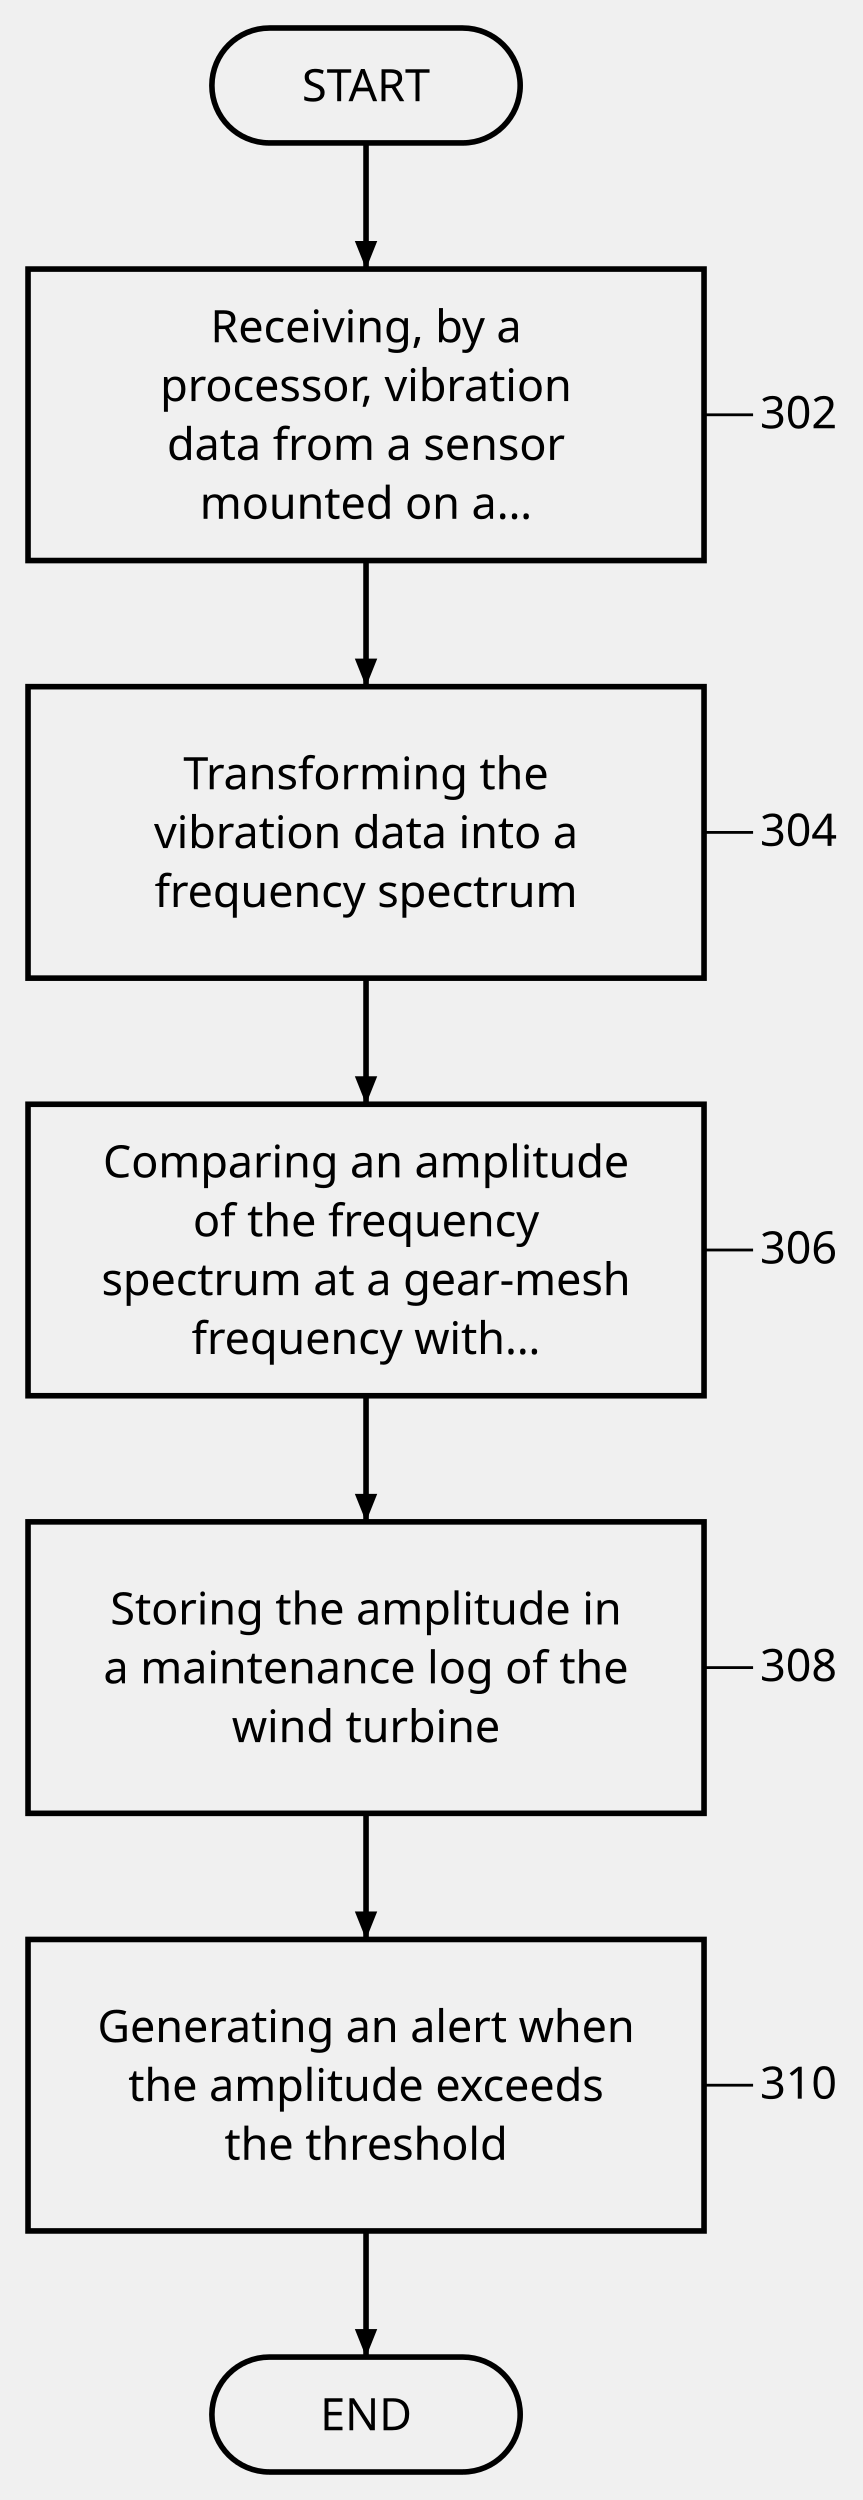
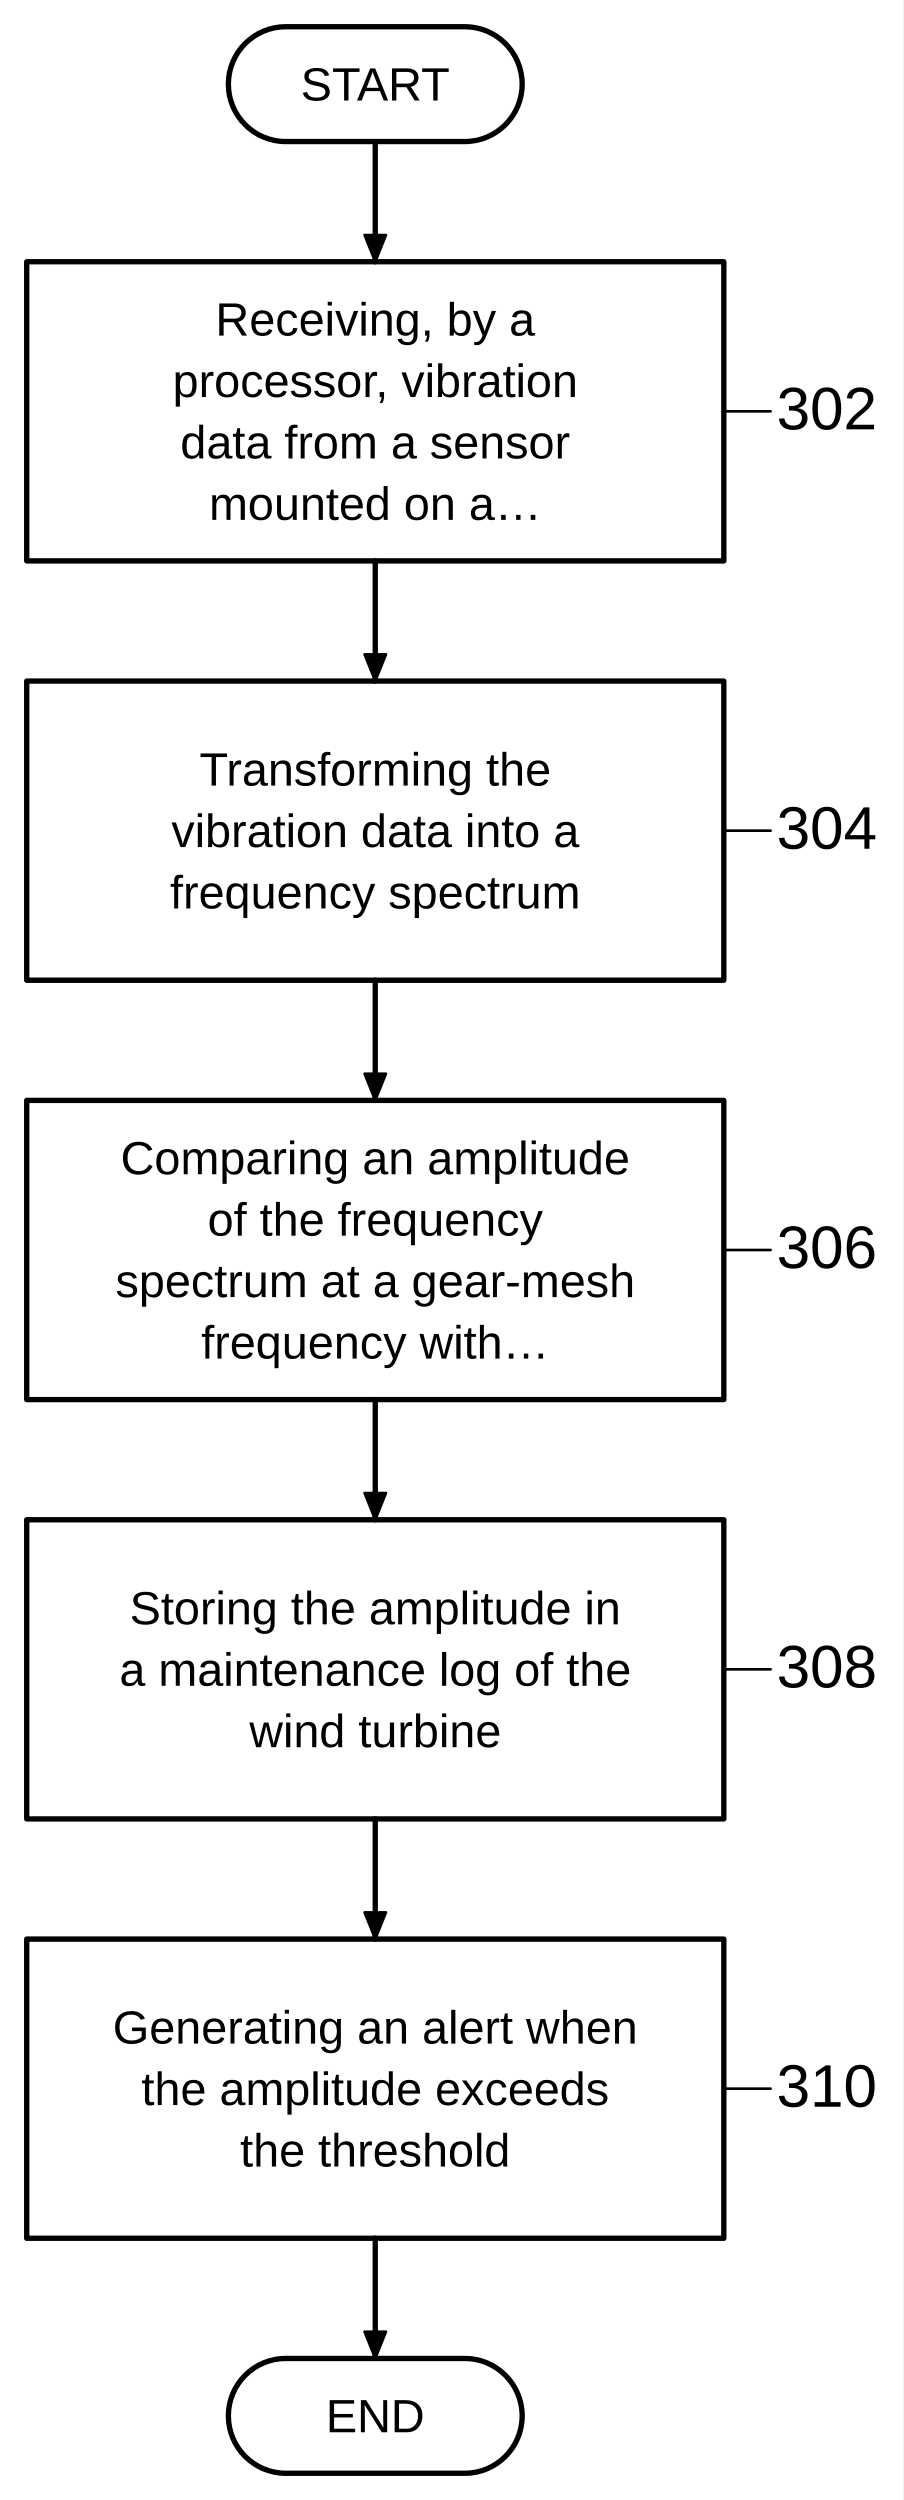
- <svg xmlns="http://www.w3.org/2000/svg" width="61.52mm" height="178.4mm" viewBox="0 0 61.52 178.4" data-figure="3" data-kind="flowchart">
-   <path class="edge" data-role="terminal" data-node="start" d="M 19.22 2 L 33.02 2 A 4.1 4.1 0 0 1 33.02 10.2 L 19.22 10.2 A 4.1 4.1 0 0 1 19.22 2 Z" stroke="#000" stroke-width="0.4" fill="none" />
-   <path class="edge" data-role="process" data-node="s1" d="M 2 19.2 L 50.24 19.2 L 50.24 40 L 2 40 Z" stroke="#000" stroke-width="0.4" fill="none" />
-   <path class="edge" data-role="process" data-node="s2" d="M 2 49 L 50.24 49 L 50.24 69.8 L 2 69.8 Z" stroke="#000" stroke-width="0.4" fill="none" />
-   <path class="edge" data-role="process" data-node="s3" d="M 2 78.8 L 50.24 78.8 L 50.24 99.6 L 2 99.6 Z" stroke="#000" stroke-width="0.4" fill="none" />
-   <path class="edge" data-role="process" data-node="s4" d="M 2 108.6 L 50.24 108.6 L 50.24 129.4 L 2 129.4 Z" stroke="#000" stroke-width="0.4" fill="none" />
-   <path class="edge" data-role="process" data-node="s5" d="M 2 138.4 L 50.24 138.4 L 50.24 159.2 L 2 159.2 Z" stroke="#000" stroke-width="0.4" fill="none" />
-   <path class="edge" data-role="terminal" data-node="end" d="M 19.22 168.2 L 33.02 168.2 A 4.1 4.1 0 0 1 33.02 176.4 L 19.22 176.4 A 4.1 4.1 0 0 1 19.22 168.2 Z" stroke="#000" stroke-width="0.4" fill="none" />
-   <path class="edge" data-role="connector" data-from="start" data-to="s1" d="M 26.12 10.2 L 26.12 19.2" stroke="#000" stroke-width="0.4" fill="none" />
-   <path class="arrow" d="M 26.12 19.2 L 25.32 17.2 L 26.92 17.2 Z" fill="#000" stroke="none" />
-   <path class="edge" data-role="connector" data-from="s1" data-to="s2" d="M 26.12 40 L 26.12 49" stroke="#000" stroke-width="0.4" fill="none" />
-   <path class="arrow" d="M 26.12 49 L 25.32 47 L 26.92 47 Z" fill="#000" stroke="none" />
-   <path class="edge" data-role="connector" data-from="s2" data-to="s3" d="M 26.12 69.8 L 26.12 78.8" stroke="#000" stroke-width="0.4" fill="none" />
-   <path class="arrow" d="M 26.12 78.8 L 25.32 76.8 L 26.92 76.8 Z" fill="#000" stroke="none" />
-   <path class="edge" data-role="connector" data-from="s3" data-to="s4" d="M 26.12 99.6 L 26.12 108.6" stroke="#000" stroke-width="0.4" fill="none" />
-   <path class="arrow" d="M 26.12 108.6 L 25.32 106.6 L 26.92 106.6 Z" fill="#000" stroke="none" />
-   <path class="edge" data-role="connector" data-from="s4" data-to="s5" d="M 26.12 129.4 L 26.12 138.4" stroke="#000" stroke-width="0.4" fill="none" />
-   <path class="arrow" d="M 26.12 138.4 L 25.32 136.4 L 26.92 136.4 Z" fill="#000" stroke="none" />
-   <path class="edge" data-role="connector" data-from="s5" data-to="end" d="M 26.12 159.2 L 26.12 168.2" stroke="#000" stroke-width="0.4" fill="none" />
-   <path class="arrow" d="M 26.12 168.2 L 25.32 166.2 L 26.92 166.2 Z" fill="#000" stroke="none" />
-   <text class="label" data-node="start" x="26.12" y="7.22" text-anchor="middle" font-family="sans-serif" font-size="3.2" fill="#000">START</text>
-   <text class="label" data-node="s1" x="26.12" y="24.42" text-anchor="middle" font-family="sans-serif" font-size="3.2" fill="#000">Receiving, by a</text>
-   <text class="label" data-node="s1" x="26.12" y="28.62" text-anchor="middle" font-family="sans-serif" font-size="3.2" fill="#000">processor, vibration</text>
-   <text class="label" data-node="s1" x="26.12" y="32.82" text-anchor="middle" font-family="sans-serif" font-size="3.2" fill="#000">data from a sensor</text>
-   <text class="label" data-node="s1" x="26.12" y="37.02" text-anchor="middle" font-family="sans-serif" font-size="3.2" fill="#000">mounted on a…</text>
-   <text class="label" data-node="s2" x="26.12" y="56.32" text-anchor="middle" font-family="sans-serif" font-size="3.2" fill="#000">Transforming the</text>
-   <text class="label" data-node="s2" x="26.12" y="60.52" text-anchor="middle" font-family="sans-serif" font-size="3.2" fill="#000">vibration data into a</text>
-   <text class="label" data-node="s2" x="26.12" y="64.72" text-anchor="middle" font-family="sans-serif" font-size="3.2" fill="#000">frequency spectrum</text>
-   <text class="label" data-node="s3" x="26.12" y="84.02" text-anchor="middle" font-family="sans-serif" font-size="3.2" fill="#000">Comparing an amplitude</text>
-   <text class="label" data-node="s3" x="26.12" y="88.22" text-anchor="middle" font-family="sans-serif" font-size="3.2" fill="#000">of the frequency</text>
-   <text class="label" data-node="s3" x="26.12" y="92.42" text-anchor="middle" font-family="sans-serif" font-size="3.2" fill="#000">spectrum at a gear-mesh</text>
-   <text class="label" data-node="s3" x="26.12" y="96.62" text-anchor="middle" font-family="sans-serif" font-size="3.2" fill="#000">frequency with…</text>
-   <text class="label" data-node="s4" x="26.12" y="115.92" text-anchor="middle" font-family="sans-serif" font-size="3.2" fill="#000">Storing the amplitude in</text>
-   <text class="label" data-node="s4" x="26.12" y="120.12" text-anchor="middle" font-family="sans-serif" font-size="3.2" fill="#000">a maintenance log of the</text>
-   <text class="label" data-node="s4" x="26.12" y="124.32" text-anchor="middle" font-family="sans-serif" font-size="3.2" fill="#000">wind turbine</text>
-   <text class="label" data-node="s5" x="26.12" y="145.72" text-anchor="middle" font-family="sans-serif" font-size="3.2" fill="#000">Generating an alert when</text>
-   <text class="label" data-node="s5" x="26.12" y="149.92" text-anchor="middle" font-family="sans-serif" font-size="3.2" fill="#000">the amplitude exceeds</text>
-   <text class="label" data-node="s5" x="26.12" y="154.12" text-anchor="middle" font-family="sans-serif" font-size="3.2" fill="#000">the threshold</text>
-   <text class="label" data-node="end" x="26.12" y="173.42" text-anchor="middle" font-family="sans-serif" font-size="3.2" fill="#000">END</text>
-   <text class="numeral" data-numeral="302" x="54.24" y="30.56" font-family="sans-serif" font-size="3.2" fill="#000">302</text>
-   <line class="lead" data-numeral="302" x1="53.74" y1="29.6" x2="50.24" y2="29.6" stroke="#000" stroke-width="0.2" />
-   <text class="numeral" data-numeral="304" x="54.24" y="60.36" font-family="sans-serif" font-size="3.2" fill="#000">304</text>
-   <line class="lead" data-numeral="304" x1="53.74" y1="59.4" x2="50.24" y2="59.4" stroke="#000" stroke-width="0.2" />
-   <text class="numeral" data-numeral="306" x="54.24" y="90.16" font-family="sans-serif" font-size="3.2" fill="#000">306</text>
-   <line class="lead" data-numeral="306" x1="53.74" y1="89.2" x2="50.24" y2="89.2" stroke="#000" stroke-width="0.2" />
-   <text class="numeral" data-numeral="308" x="54.24" y="119.96" font-family="sans-serif" font-size="3.2" fill="#000">308</text>
-   <line class="lead" data-numeral="308" x1="53.74" y1="119" x2="50.24" y2="119" stroke="#000" stroke-width="0.2" />
-   <text class="numeral" data-numeral="310" x="54.24" y="149.76" font-family="sans-serif" font-size="3.2" fill="#000">310</text>
-   <line class="lead" data-numeral="310" x1="53.74" y1="148.8" x2="50.24" y2="148.8" stroke="#000" stroke-width="0.2" />
+ <svg xmlns="http://www.w3.org/2000/svg" width="67.63mm" height="187.2mm" viewBox="0 0 67.63 187.2" data-figure="FIG-3" data-kind="flowchart">
+   <rect width="67.63" height="187.2" fill="#fff" />
+   <g fill="none" stroke="#000" stroke-linecap="round" stroke-linejoin="round">
+     <path class="edge" data-node="start" data-role="terminal" stroke-width="0.4" d="M21.4 2 L34.8 2 A4.3 4.3 0 0 1 34.8 10.6 L21.4 10.6 A4.3 4.3 0 0 1 21.4 2 Z" />
+     <path class="edge" data-node="s1" data-role="process" stroke-width="0.4" d="M2 19.6 L54.2 19.6 L54.2 42 L2 42 Z" />
+     <path class="edge" data-node="s2" data-role="process" stroke-width="0.4" d="M2 51 L54.2 51 L54.2 73.4 L2 73.4 Z" />
+     <path class="edge" data-node="s3" data-role="process" stroke-width="0.4" d="M2 82.4 L54.2 82.4 L54.2 104.8 L2 104.8 Z" />
+     <path class="edge" data-node="s4" data-role="process" stroke-width="0.4" d="M2 113.8 L54.2 113.8 L54.2 136.2 L2 136.2 Z" />
+     <path class="edge" data-node="s5" data-role="process" stroke-width="0.4" d="M2 145.2 L54.2 145.2 L54.2 167.6 L2 167.6 Z" />
+     <path class="edge" data-node="end" data-role="terminal" stroke-width="0.4" d="M21.4 176.6 L34.8 176.6 A4.3 4.3 0 0 1 34.8 185.2 L21.4 185.2 A4.3 4.3 0 0 1 21.4 176.6 Z" />
+     <path class="edge" data-role="connector" data-from="start" data-to="s1" stroke-width="0.4" d="M28.1 10.6 L28.1 19.6" />
+     <path class="arrow" fill="#000" stroke-width="0.2" d="M28.1 19.6 L27.3 17.6 L28.9 17.6 Z" />
+     <path class="edge" data-role="connector" data-from="s1" data-to="s2" stroke-width="0.4" d="M28.1 42 L28.1 51" />
+     <path class="arrow" fill="#000" stroke-width="0.2" d="M28.1 51 L27.3 49 L28.9 49 Z" />
+     <path class="edge" data-role="connector" data-from="s2" data-to="s3" stroke-width="0.4" d="M28.1 73.4 L28.1 82.4" />
+     <path class="arrow" fill="#000" stroke-width="0.2" d="M28.1 82.4 L27.3 80.4 L28.9 80.4 Z" />
+     <path class="edge" data-role="connector" data-from="s3" data-to="s4" stroke-width="0.4" d="M28.1 104.8 L28.1 113.8" />
+     <path class="arrow" fill="#000" stroke-width="0.2" d="M28.1 113.8 L27.3 111.8 L28.9 111.8 Z" />
+     <path class="edge" data-role="connector" data-from="s4" data-to="s5" stroke-width="0.4" d="M28.1 136.2 L28.1 145.2" />
+     <path class="arrow" fill="#000" stroke-width="0.2" d="M28.1 145.2 L27.3 143.2 L28.9 143.2 Z" />
+     <path class="edge" data-role="connector" data-from="s5" data-to="end" stroke-width="0.4" d="M28.1 167.6 L28.1 176.6" />
+     <path class="arrow" fill="#000" stroke-width="0.2" d="M28.1 176.6 L27.3 174.6 L28.9 174.6 Z" />
+     <path class="lead" data-numeral="302" data-node="s1" stroke-width="0.2" d="M57.7 30.8 L54.2 30.8" />
+     <path class="lead" data-numeral="304" data-node="s2" stroke-width="0.2" d="M57.7 62.2 L54.2 62.2" />
+     <path class="lead" data-numeral="306" data-node="s3" stroke-width="0.2" d="M57.7 93.6 L54.2 93.6" />
+     <path class="lead" data-numeral="308" data-node="s4" stroke-width="0.2" d="M57.7 125 L54.2 125" />
+     <path class="lead" data-numeral="310" data-node="s5" stroke-width="0.2" d="M57.7 156.4 L54.2 156.4" />
+   </g>
+   <text class="label" data-node="start" x="28.1" y="7.53" font-size="3.5" font-family="Liberation Sans, Arial, Helvetica, sans-serif" text-anchor="middle" fill="#000">START</text>
+   <text class="label" data-node="s1" x="28.1" y="25.13" font-size="3.5" font-family="Liberation Sans, Arial, Helvetica, sans-serif" text-anchor="middle" fill="#000">Receiving, by a</text>
+   <text class="label" data-node="s1" x="28.1" y="29.73" font-size="3.5" font-family="Liberation Sans, Arial, Helvetica, sans-serif" text-anchor="middle" fill="#000">processor, vibration</text>
+   <text class="label" data-node="s1" x="28.1" y="34.33" font-size="3.5" font-family="Liberation Sans, Arial, Helvetica, sans-serif" text-anchor="middle" fill="#000">data from a sensor</text>
+   <text class="label" data-node="s1" x="28.1" y="38.93" font-size="3.5" font-family="Liberation Sans, Arial, Helvetica, sans-serif" text-anchor="middle" fill="#000">mounted on a…</text>
+   <text class="label" data-node="s2" x="28.1" y="58.83" font-size="3.5" font-family="Liberation Sans, Arial, Helvetica, sans-serif" text-anchor="middle" fill="#000">Transforming the</text>
+   <text class="label" data-node="s2" x="28.1" y="63.43" font-size="3.5" font-family="Liberation Sans, Arial, Helvetica, sans-serif" text-anchor="middle" fill="#000">vibration data into a</text>
+   <text class="label" data-node="s2" x="28.1" y="68.03" font-size="3.5" font-family="Liberation Sans, Arial, Helvetica, sans-serif" text-anchor="middle" fill="#000">frequency spectrum</text>
+   <text class="label" data-node="s3" x="28.1" y="87.93" font-size="3.5" font-family="Liberation Sans, Arial, Helvetica, sans-serif" text-anchor="middle" fill="#000">Comparing an amplitude</text>
+   <text class="label" data-node="s3" x="28.1" y="92.53" font-size="3.5" font-family="Liberation Sans, Arial, Helvetica, sans-serif" text-anchor="middle" fill="#000">of the frequency</text>
+   <text class="label" data-node="s3" x="28.1" y="97.13" font-size="3.5" font-family="Liberation Sans, Arial, Helvetica, sans-serif" text-anchor="middle" fill="#000">spectrum at a gear-mesh</text>
+   <text class="label" data-node="s3" x="28.1" y="101.73" font-size="3.5" font-family="Liberation Sans, Arial, Helvetica, sans-serif" text-anchor="middle" fill="#000">frequency with…</text>
+   <text class="label" data-node="s4" x="28.1" y="121.63" font-size="3.5" font-family="Liberation Sans, Arial, Helvetica, sans-serif" text-anchor="middle" fill="#000">Storing the amplitude in</text>
+   <text class="label" data-node="s4" x="28.1" y="126.23" font-size="3.5" font-family="Liberation Sans, Arial, Helvetica, sans-serif" text-anchor="middle" fill="#000">a maintenance log of the</text>
+   <text class="label" data-node="s4" x="28.1" y="130.83" font-size="3.5" font-family="Liberation Sans, Arial, Helvetica, sans-serif" text-anchor="middle" fill="#000">wind turbine</text>
+   <text class="label" data-node="s5" x="28.1" y="153.03" font-size="3.5" font-family="Liberation Sans, Arial, Helvetica, sans-serif" text-anchor="middle" fill="#000">Generating an alert when</text>
+   <text class="label" data-node="s5" x="28.1" y="157.63" font-size="3.5" font-family="Liberation Sans, Arial, Helvetica, sans-serif" text-anchor="middle" fill="#000">the amplitude exceeds</text>
+   <text class="label" data-node="s5" x="28.1" y="162.23" font-size="3.5" font-family="Liberation Sans, Arial, Helvetica, sans-serif" text-anchor="middle" fill="#000">the threshold</text>
+   <text class="label" data-node="end" x="28.1" y="182.13" font-size="3.5" font-family="Liberation Sans, Arial, Helvetica, sans-serif" text-anchor="middle" fill="#000">END</text>
+   <text class="numeral" data-numeral="302" data-node="s1" x="61.91" y="32.15" font-size="4.5" font-family="Liberation Sans, Arial, Helvetica, sans-serif" text-anchor="middle" fill="#000">302</text>
+   <text class="numeral" data-numeral="304" data-node="s2" x="61.91" y="63.55" font-size="4.5" font-family="Liberation Sans, Arial, Helvetica, sans-serif" text-anchor="middle" fill="#000">304</text>
+   <text class="numeral" data-numeral="306" data-node="s3" x="61.91" y="94.95" font-size="4.5" font-family="Liberation Sans, Arial, Helvetica, sans-serif" text-anchor="middle" fill="#000">306</text>
+   <text class="numeral" data-numeral="308" data-node="s4" x="61.91" y="126.35" font-size="4.5" font-family="Liberation Sans, Arial, Helvetica, sans-serif" text-anchor="middle" fill="#000">308</text>
+   <text class="numeral" data-numeral="310" data-node="s5" x="61.91" y="157.75" font-size="4.5" font-family="Liberation Sans, Arial, Helvetica, sans-serif" text-anchor="middle" fill="#000">310</text>
</svg>
